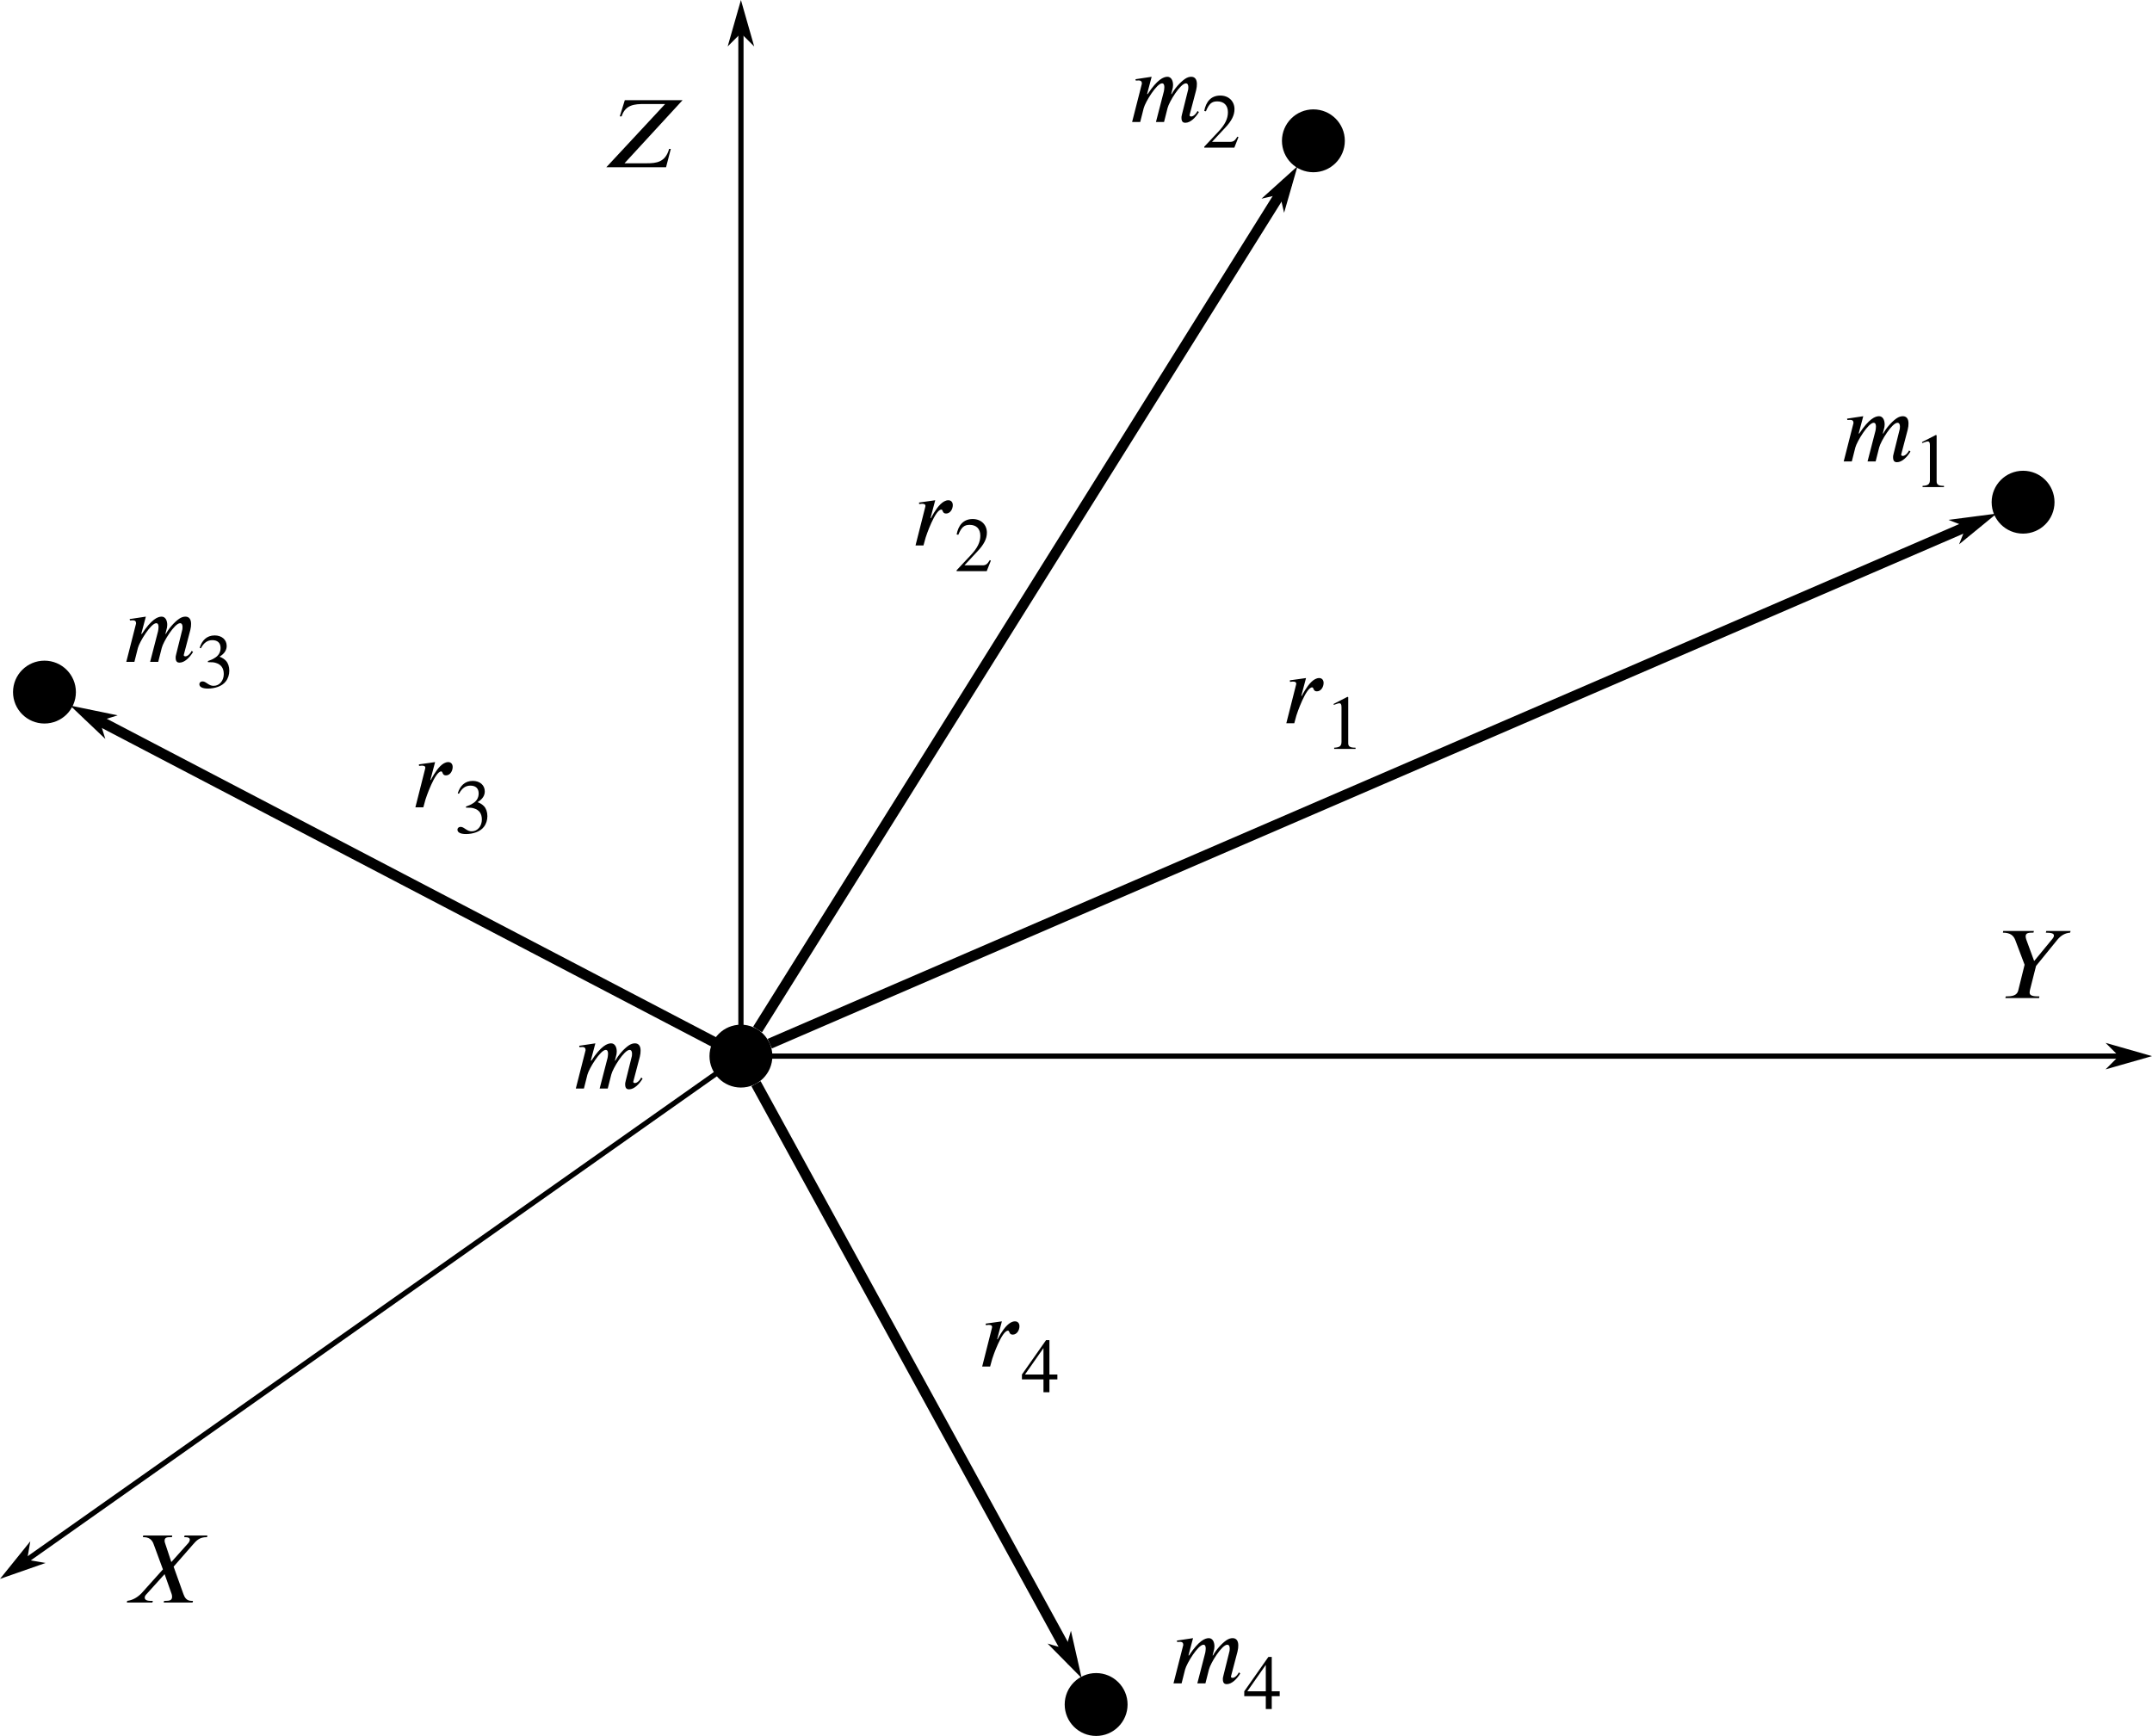
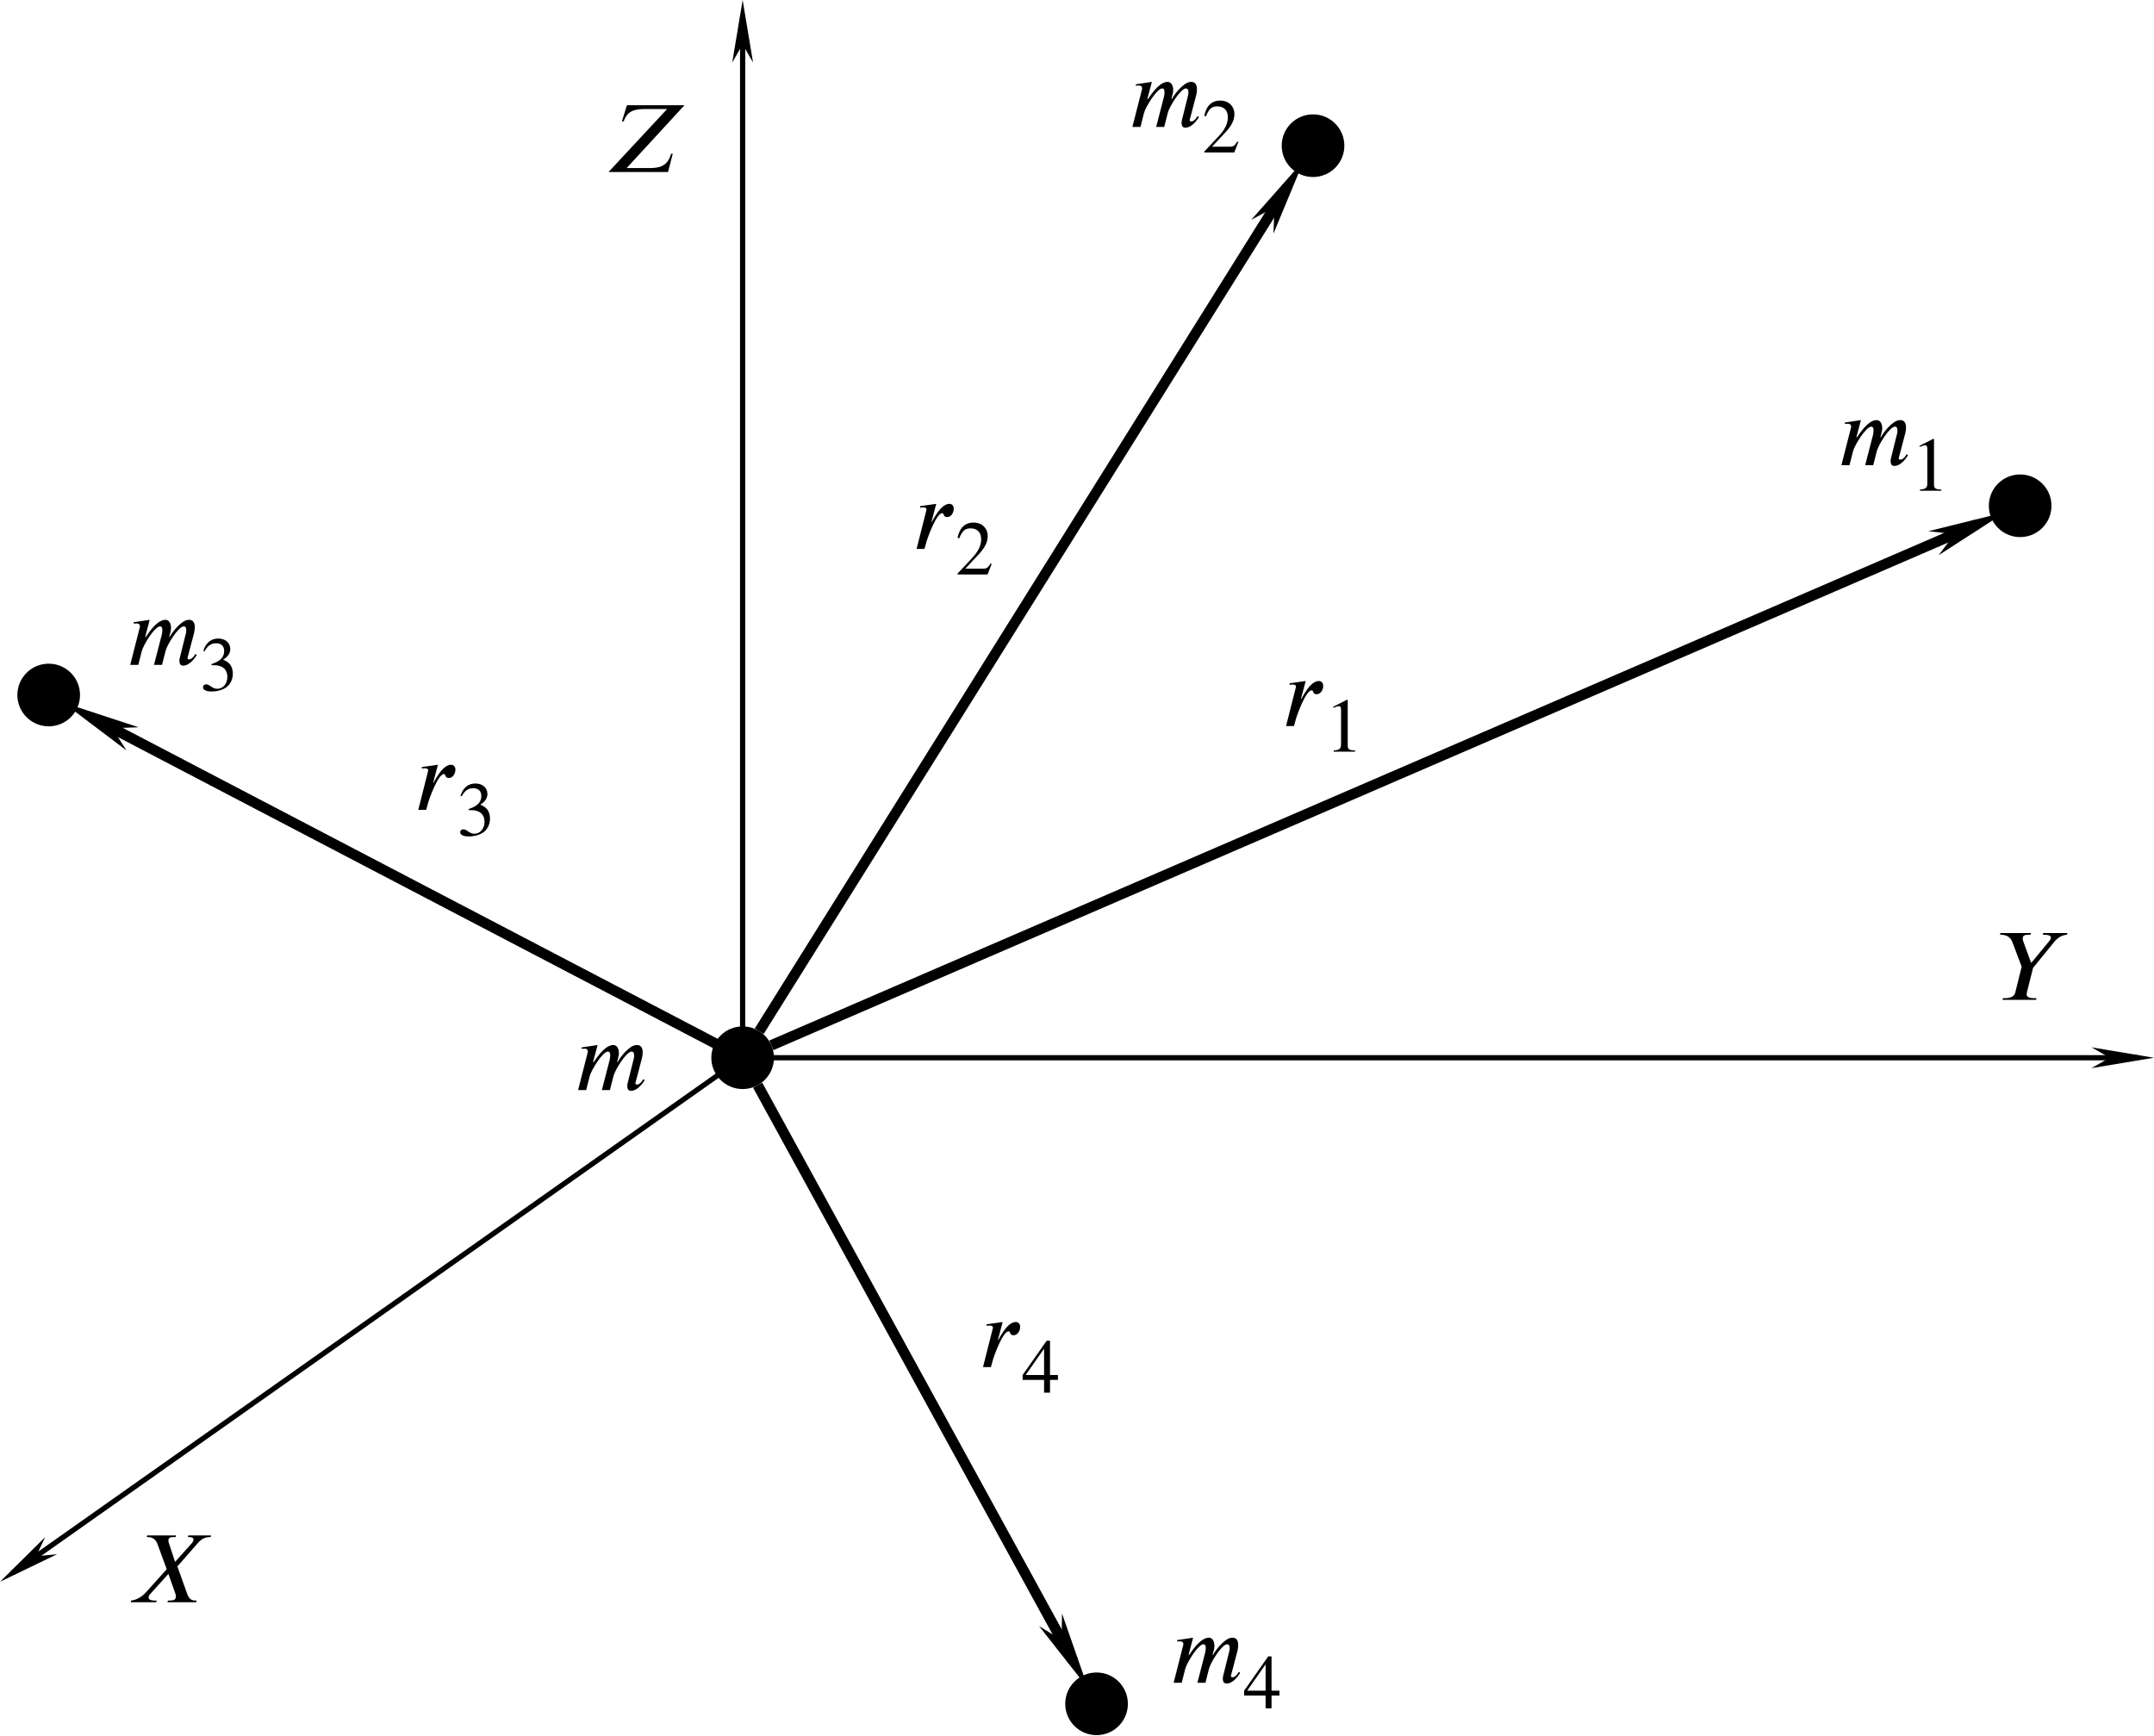
- <svg xmlns="http://www.w3.org/2000/svg" width="54.351mm" height="43.849mm" viewBox="0 0 54.351 43.849" version="1.1" id="svg3622">
+ <svg xmlns="http://www.w3.org/2000/svg" width="54.599mm" height="43.985mm" viewBox="0 0 54.599 43.985" version="1.1" id="svg3622">
  <defs id="defs3616">
    <marker style="overflow:visible" id="marker3196" refX="0" refY="0" orient="auto">
      <path transform="matrix(-0.2,0,0,-0.2,-1.2,0)" style="fill:#000000;fill-opacity:1;fill-rule:evenodd;stroke:#000000;stroke-width:1pt;stroke-opacity:1" d="M 0,0 5,-5 -12.5,0 5,5 Z" id="path3194" />
    </marker>
    <marker style="overflow:visible" id="marker3216" refX="0" refY="0" orient="auto">
      <path transform="matrix(-0.2,0,0,-0.2,-1.2,0)" style="fill:#000000;fill-opacity:1;fill-rule:evenodd;stroke:#000000;stroke-width:1pt;stroke-opacity:1" d="M 0,0 5,-5 -12.5,0 5,5 Z" id="path3214" />
    </marker>
    <marker style="overflow:visible" id="marker3206" refX="0" refY="0" orient="auto">
      <path transform="matrix(-0.2,0,0,-0.2,-1.2,0)" style="fill:#000000;fill-opacity:1;fill-rule:evenodd;stroke:#000000;stroke-width:1pt;stroke-opacity:1" d="M 0,0 5,-5 -12.5,0 5,5 Z" id="path3204" />
    </marker>
    <marker style="overflow:visible" id="marker3226" refX="0" refY="0" orient="auto">
      <path transform="matrix(-0.2,0,0,-0.2,-1.2,0)" style="fill:#000000;fill-opacity:1;fill-rule:evenodd;stroke:#000000;stroke-width:1pt;stroke-opacity:1" d="M 0,0 5,-5 -12.5,0 5,5 Z" id="path3224" />
    </marker>
    <marker style="overflow:visible" id="marker3022" refX="0" refY="0" orient="auto">
      <path transform="matrix(-0.4,0,0,-0.4,-4,0)" style="fill:#000000;fill-opacity:1;fill-rule:evenodd;stroke:#000000;stroke-width:1pt;stroke-opacity:1" d="M 0,0 5,-5 -12.5,0 5,5 Z" id="path3020" />
    </marker>
    <marker style="overflow:visible" id="marker3002" refX="0" refY="0" orient="auto">
      <path transform="matrix(-0.4,0,0,-0.4,-4,0)" style="fill:#000000;fill-opacity:1;fill-rule:evenodd;stroke:#000000;stroke-width:1pt;stroke-opacity:1" d="M 0,0 5,-5 -12.5,0 5,5 Z" id="path3000" />
    </marker>
    <marker style="overflow:visible" id="marker3012" refX="0" refY="0" orient="auto">
      <path transform="matrix(-0.4,0,0,-0.4,-4,0)" style="fill:#000000;fill-opacity:1;fill-rule:evenodd;stroke:#000000;stroke-width:1pt;stroke-opacity:1" d="M 0,0 5,-5 -12.5,0 5,5 Z" id="path3010" />
    </marker>
    <defs id="id-0c802e36-2336-4ea6-beb5-38cff4363749">
      <g id="id-f52c092f-8ae7-41db-b88c-10fc5c856023">
        <symbol overflow="visible" id="id-8c7954bd-d6b7-4cfd-8114-f8a8c20453c3">
          <path style="stroke:none;stroke-width:0" d="m 1.938,-0.703 h -1.25 v -5.781 h 1.25 z M 2.625,0 V -7.188 H 0 V 0 Z m 0,0" id="id-2922ed95-adab-4946-ad1f-7316dc7416f2" />
        </symbol>
        <symbol overflow="visible" id="id-95b5969a-ca68-4e4e-a955-41123469f497">
          <path style="stroke:none;stroke-width:0" d="M 8.5,-6.859 H 6.172 L 6.125,-6.688 h 0.094 c 0.344,0 0.469,0.078 0.484,0.25 0,0.109 -0.062,0.25 -0.156,0.359 L 4.812,-4.141 4.188,-6.031 C 4.141,-6.141 4.125,-6.234 4.125,-6.328 4.125,-6.641 4.359,-6.688 4.672,-6.688 H 4.875 L 4.906,-6.859 H 1.938 L 1.906,-6.688 H 2 c 0.766,0 0.953,0.547 1.062,0.875 L 3.953,-3.391 1.781,-0.969 C 1.391,-0.562 0.875,-0.234 0.297,-0.172 L 0.266,0 H 2.875 L 2.922,-0.172 H 2.688 c -0.406,0 -0.594,-0.125 -0.594,-0.328 0,-0.094 0.031,-0.188 0.125,-0.297 L 4.125,-2.906 4.844,-0.875 c 0.031,0.109 0.047,0.188 0.047,0.281 0,0.391 -0.297,0.422 -0.703,0.422 H 4.078 L 4.031,0 H 6.984 L 7.031,-0.172 H 6.875 c -0.516,0 -0.703,-0.359 -0.828,-0.703 l -1,-2.797 L 7,-5.906 C 7.391,-6.359 7.703,-6.688 8.422,-6.688 H 8.469 Z m 0,0" id="id-aca14dd8-1066-4ad2-bcb7-8604eb7a0fce" />
        </symbol>
        <symbol overflow="visible" id="id-be4411a9-09b1-49c4-9192-f0000744f175">
          <path style="stroke:none;stroke-width:0" d="M 7.297,-6.859 H 4.812 L 4.766,-6.688 c 0.609,0 0.828,0.094 0.828,0.297 0,0.109 -0.047,0.203 -0.172,0.359 L 3.594,-3.812 H 3.562 L 2.766,-5.984 C 2.75,-6.062 2.703,-6.172 2.703,-6.266 2.703,-6.531 2.781,-6.688 3.312,-6.688 H 3.5 L 3.547,-6.859 H 0.406 L 0.375,-6.688 c 0.797,0 1.109,0.328 1.281,0.797 L 2.594,-3.406 1.953,-0.812 C 1.875,-0.469 1.656,-0.172 0.844,-0.172 H 0.672 L 0.625,0 h 3.453 l 0.031,-0.172 H 3.906 c -0.609,0 -0.797,-0.156 -0.797,-0.375 0,-0.109 0.016,-0.172 0.031,-0.266 l 0.625,-2.469 2.188,-2.688 C 6.281,-6.359 6.672,-6.641 7.25,-6.688 Z m 0,0" id="id-c7b3eb05-3f64-4e8a-a63b-3b573f649bee" />
        </symbol>
        <symbol overflow="visible" id="id-5acb4a0c-05dc-479d-bcbc-a447fb151d62">
          <path style="stroke:none;stroke-width:0" d="M 8.422,-6.859 H 2.516 L 2,-5.203 H 2.188 C 2.578,-6.406 3.516,-6.469 4.531,-6.469 H 6.641 L 0.625,0 H 6.734 L 7.219,-1.875 H 7.047 c -0.375,1.359 -1.297,1.469 -2.281,1.469 h -2.281 z m 0,0" id="id-43f430bf-eb21-4dee-916b-1edd055548da" />
        </symbol>
        <symbol overflow="visible" id="id-52fcc020-d6f4-430f-bc66-36f30c8c2e94">
          <path style="stroke:none;stroke-width:0" d="m 7,-1.125 c -0.203,0.391 -0.469,0.562 -0.641,0.562 -0.094,0 -0.172,-0.047 -0.172,-0.125 0,-0.031 0.016,-0.094 0.031,-0.125 L 6.859,-3.25 C 6.922,-3.5 6.938,-3.703 6.938,-3.891 6.938,-4.359 6.734,-4.625 6.359,-4.625 c -0.203,0 -0.406,0.062 -0.641,0.219 -0.516,0.359 -1.062,1 -1.359,1.547 H 4.312 l 0.094,-0.375 C 4.469,-3.438 4.5,-3.594 4.5,-3.781 4.5,-4.234 4.312,-4.625 3.922,-4.625 c -0.391,0 -1.031,0.266 -2.016,1.766 H 1.844 L 2.312,-4.625 0.656,-4.375 0.688,-4.234 C 0.766,-4.234 0.875,-4.25 0.969,-4.25 1.25,-4.25 1.312,-4.109 1.312,-3.922 L 0.312,0 H 1.141 L 1.5,-1.422 c 0.172,-0.641 1.328,-2.531 1.875,-2.531 0.188,0 0.234,0.188 0.234,0.391 0,0.156 -0.031,0.328 -0.047,0.422 L 2.75,0 H 3.578 L 3.938,-1.422 c 0.156,-0.641 1.312,-2.531 1.875,-2.531 0.188,0 0.25,0.188 0.25,0.391 0,0.188 -0.016,0.281 -0.062,0.422 L 5.422,-0.812 c -0.062,0.203 -0.062,0.312 -0.062,0.375 0,0.422 0.172,0.516 0.406,0.516 0.5,0 1.031,-0.516 1.375,-1.094 z m 0,0" id="id-c49dce72-b91e-454b-b2dc-b19570edeef9" />
        </symbol>
        <symbol overflow="visible" id="id-4f0a2b4f-b1d3-4cf2-8e05-3b9e6415f2fb">
          <path style="stroke:none;stroke-width:0" d="M 1.844,-2.797 2.328,-4.625 0.672,-4.391 0.688,-4.234 c 0.062,0 0.219,-0.031 0.281,-0.031 0.234,0 0.359,0.062 0.359,0.203 0,0.047 -0.016,0.125 -0.047,0.234 L 0.312,0 H 1.125 l 0.219,-0.797 c 0.047,-0.172 0.969,-2.875 1.609,-2.875 0.188,0 0.078,0.406 0.484,0.406 0.438,0 0.688,-0.469 0.688,-0.859 0,-0.281 -0.156,-0.5 -0.453,-0.5 -0.578,0 -1.094,0.672 -1.453,1.25 -0.109,0.188 -0.234,0.391 -0.328,0.578 z m 0,0" id="id-f8fcf00a-712a-45b1-9b16-caaebd72714d" />
        </symbol>
        <symbol overflow="visible" id="id-6535c117-e3e0-4478-8148-383fcc90db12">
          <path style="stroke:none;stroke-width:0" d="m 1.453,-0.531 h -0.938 v -4.328 h 0.938 z M 1.969,0 V -5.391 H 0 V 0 Z m 0,0" id="id-f3947a4c-1c6e-47b8-905e-d50c433979ea" />
        </symbol>
        <symbol overflow="visible" id="id-c0a7d8d5-b892-4c55-be56-bd491f7f6179">
          <path style="stroke:none;stroke-width:0" d="m 3.109,0 v -0.125 c -0.594,0 -0.75,-0.141 -0.75,-0.469 V -5.297 L 2.281,-5.328 0.875,-4.609 V -4.5 l 0.219,-0.078 c 0.141,-0.047 0.266,-0.094 0.344,-0.094 0.172,0 0.234,0.125 0.234,0.391 V -0.75 c 0,0.438 -0.156,0.594 -0.75,0.625 V 0 Z m 0,0" id="id-605594ad-3fe9-4e97-91c8-f46806da654d" />
        </symbol>
        <symbol overflow="visible" id="id-635e02bf-449f-4ba4-a11c-f9c6c935f980">
          <path style="stroke:none;stroke-width:0" d="M 3.734,-1.078 3.625,-1.125 C 3.359,-0.688 3.203,-0.594 2.859,-0.594 H 1.031 l 1.297,-1.391 c 0.703,-0.734 1,-1.328 1,-1.953 0,-0.781 -0.562,-1.391 -1.453,-1.391 -0.969,0 -1.469,0.656 -1.641,1.578 L 0.406,-3.719 C 0.719,-4.484 1,-4.734 1.562,-4.734 c 0.672,0 1.094,0.391 1.094,1.109 0,0.656 -0.281,1.266 -1.031,2.047 L 0.234,-0.094 V 0 H 3.312 Z m 0,0" id="id-11406a3c-4339-4277-8d8e-61dcc6c9db60" />
        </symbol>
        <symbol overflow="visible" id="id-419aceac-fa1c-42e5-9fd9-dbf5d1e5a4e8">
          <path style="stroke:none;stroke-width:0" d="M 0.484,-4.016 C 0.797,-4.594 1.172,-4.844 1.656,-4.844 2.172,-4.844 2.5,-4.578 2.5,-4.047 2.5,-3.562 2.25,-3.219 1.859,-3 1.703,-2.891 1.5,-2.812 1.203,-2.703 v 0.109 c 0.453,0 0.625,0.016 0.812,0.078 0.531,0.156 0.812,0.531 0.812,1.141 0,0.672 -0.438,1.203 -1.031,1.203 -0.219,0 -0.375,-0.047 -0.672,-0.25 C 0.906,-0.578 0.781,-0.625 0.641,-0.625 c -0.172,0 -0.312,0.125 -0.312,0.281 0,0.281 0.297,0.453 0.875,0.453 0.703,0 1.453,-0.234 1.828,-0.734 0.234,-0.297 0.359,-0.688 0.359,-1.094 0,-0.422 -0.125,-0.781 -0.344,-1.016 C 2.875,-2.906 2.734,-3.016 2.391,-3.156 2.922,-3.469 3.125,-3.859 3.125,-4.25 c 0,-0.641 -0.5,-1.078 -1.234,-1.078 -0.812,0 -1.312,0.531 -1.531,1.281 z m 0,0" id="id-0903ad40-2bc3-488f-bbba-86c96490170d" />
        </symbol>
        <symbol overflow="visible" id="id-fd7bb2c4-ef51-4347-949f-9776a1eb9670">
          <path style="stroke:none;stroke-width:0" d="M 2.297,-1.812 H 0.406 l 1.891,-2.703 z m 1.422,0.5 v -0.5 H 2.906 V -5.328 H 2.562 L 0.094,-1.812 v 0.5 H 2.297 V 0 H 2.906 v -1.312 z m 0,0" id="id-56af6b0f-2060-4778-93ef-4a0b432eacab" />
        </symbol>
      </g>
    </defs>
+     <marker markerWidth="12" markerHeight="4" refX="3" refY="2" orient="auto" id="marker2640">
+       <path style="fill:#000000;stroke-width:0px" d="M 12,0 0,2 12,4 8.5,2 12,0" id="path2439" />
+     </marker>
+     <marker markerWidth="12" markerHeight="4" refX="9" refY="2" orient="auto" id="marker2649">
+       <path style="fill:#000000;stroke-width:0px" d="M 0,0 12,2 0,4 3.5,2 0,0" id="path2434" />
+     </marker>
+     <marker markerWidth="7.5" markerHeight="2.5" refX="3" refY="1.25" orient="auto" id="marker2622">
+       <path style="fill:#000000;stroke-width:0px" d="M 7.5,0 0,1.25 7.5,2.5 5.312,1.25 7.5,0" id="path2424" />
+     </marker>
+     <marker markerWidth="7.5" markerHeight="2.5" refX="4.5" refY="1.25" orient="auto" id="marker2631">
+       <path style="fill:#000000;stroke-width:0px" d="M 0,0 7.5,1.25 0,2.5 2.188,1.25 0,0" id="path2429" />
+     </marker>
  </defs>
-   <g id="layer1" transform="translate(-90.753, -98.2721)">
-     <path style="fill:none;stroke:#000000;stroke-width:0.132;stroke-linecap:butt;stroke-linejoin:miter;stroke-miterlimit:4;stroke-dasharray:none;stroke-opacity:1;marker-end:url(#marker3012)" d="m 109.466,124.949 h 35.378" id="path2316" />
-     <path style="fill:none;stroke:#000000;stroke-width:0.132;stroke-linecap:butt;stroke-linejoin:miter;stroke-miterlimit:4;stroke-dasharray:none;stroke-opacity:1;marker-end:url(#marker3002)" d="M 109.466,124.949 V 98.533" id="path2318" />
-     <path style="fill:none;stroke:#000000;stroke-width:0.132;stroke-linecap:butt;stroke-linejoin:miter;stroke-miterlimit:4;stroke-dasharray:none;stroke-opacity:1;marker-end:url(#marker3022)" d="M 109.466,124.949 90.966,138.004" id="path2320" />
+   <g id="layer1" transform="translate(-90.64172,-98.13589)">
+     <path style="fill:none;stroke:#000000;stroke-width:0.132;stroke-linecap:butt;stroke-linejoin:miter;stroke-miterlimit:4;stroke-dasharray:none;stroke-opacity:1;marker-end:url(#marker2649)" d="m 109.466,124.949 h 35.378" id="path2316" />
+     <path style="fill:none;stroke:#000000;stroke-width:0.132;stroke-linecap:butt;stroke-linejoin:miter;stroke-miterlimit:4;stroke-dasharray:none;stroke-opacity:1;marker-end:url(#marker2649)" d="M 109.466,124.949 V 98.533" id="path2318" />
+     <path style="fill:none;stroke:#000000;stroke-width:0.132;stroke-linecap:butt;stroke-linejoin:miter;stroke-miterlimit:4;stroke-dasharray:none;stroke-opacity:1;marker-end:url(#marker2649)" d="M 109.466,124.949 90.966,138.004" id="path2320" />
    <circle style="fill:#000000;fill-opacity:1;stroke:none;stroke-width:0.132;stroke-linecap:round;stroke-linejoin:round" id="path2322" cx="123.924" cy="101.829" r="0.794" />
    <circle style="fill:#000000;fill-opacity:1;stroke:none;stroke-width:0.132;stroke-linecap:round;stroke-linejoin:round" id="path2322-9" cx="141.848" cy="110.957" r="0.794" />
    <circle style="fill:#000000;fill-opacity:1;stroke:none;stroke-width:0.132;stroke-linecap:round;stroke-linejoin:round" id="path2322-5" cx="109.466" cy="124.949" r="0.794" />
    <circle style="fill:#000000;fill-opacity:1;stroke:none;stroke-width:0.132;stroke-linecap:round;stroke-linejoin:round" id="path2322-8" cx="118.437" cy="141.327" r="0.794" />
    <circle style="fill:#000000;fill-opacity:1;stroke:none;stroke-width:0.132;stroke-linecap:round;stroke-linejoin:round" id="path2322-2" cx="91.876" cy="115.754" r="0.794" />
-     <path style="fill:none;stroke:#000000;stroke-width:0.265px;stroke-linecap:butt;stroke-linejoin:miter;stroke-opacity:1;marker-end:url(#marker3226)" d="m 110.194,124.634 30.551,-13.201" id="path3140" />
-     <path style="fill:none;stroke:#000000;stroke-width:0.265px;stroke-linecap:butt;stroke-linejoin:miter;stroke-opacity:1;marker-end:url(#marker3206)" d="M 109.129,124.773 92.945,116.313" id="path3144" />
-     <path style="fill:none;stroke:#000000;stroke-width:0.265px;stroke-linecap:butt;stroke-linejoin:miter;stroke-opacity:1;marker-end:url(#marker3216)" d="m 109.887,124.276 13.385,-21.404" id="path3146" />
-     <path style="fill:none;stroke:#000000;stroke-width:0.265px;stroke-linecap:butt;stroke-linejoin:miter;stroke-opacity:1;marker-end:url(#marker3196)" d="m 109.847,125.645 7.997,14.599" id="path3148" />
+     <path style="fill:none;stroke:#000000;stroke-width:0.265px;stroke-linecap:butt;stroke-linejoin:miter;stroke-opacity:1;marker-end:url(#marker2631)" d="m 110.194,124.634 30.551,-13.201" id="path3140" />
+     <path style="fill:none;stroke:#000000;stroke-width:0.265px;stroke-linecap:butt;stroke-linejoin:miter;stroke-opacity:1;marker-end:url(#marker2631)" d="M 109.129,124.773 92.945,116.313" id="path3144" />
+     <path style="fill:none;stroke:#000000;stroke-width:0.265px;stroke-linecap:butt;stroke-linejoin:miter;stroke-opacity:1;marker-end:url(#marker2631)" d="m 109.887,124.276 13.385,-21.404" id="path3146" />
+     <path style="fill:none;stroke:#000000;stroke-width:0.265px;stroke-linecap:butt;stroke-linejoin:miter;stroke-opacity:1;marker-end:url(#marker2631)" d="m 109.847,125.645 7.997,14.599" id="path3148" />
    <g style="fill:#000000;fill-opacity:1" id="id-692e6ecd-f021-4730-8e65-28056fa1c53d" transform="matrix(0.246945,0,0,0.246945,55.67235,105.472)">
      <g transform="translate(154.768,134.765)" id="g6077">
        <path style="stroke:none;stroke-width:0" d="M 8.5,-6.859 H 6.172 L 6.125,-6.688 h 0.094 c 0.344,0 0.469,0.078 0.484,0.25 0,0.109 -0.062,0.25 -0.156,0.359 L 4.812,-4.141 4.188,-6.031 C 4.141,-6.141 4.125,-6.234 4.125,-6.328 4.125,-6.641 4.359,-6.688 4.672,-6.688 H 4.875 L 4.906,-6.859 H 1.938 L 1.906,-6.688 H 2 c 0.766,0 0.953,0.547 1.062,0.875 L 3.953,-3.391 1.781,-0.969 C 1.391,-0.562 0.875,-0.234 0.297,-0.172 L 0.266,0 H 2.875 L 2.922,-0.172 H 2.688 c -0.406,0 -0.594,-0.125 -0.594,-0.328 0,-0.094 0.031,-0.188 0.125,-0.297 L 4.125,-2.906 4.844,-0.875 c 0.031,0.109 0.047,0.188 0.047,0.281 0,0.391 -0.297,0.422 -0.703,0.422 H 4.078 L 4.031,0 H 6.984 L 7.031,-0.172 H 6.875 c -0.516,0 -0.703,-0.359 -0.828,-0.703 l -1,-2.797 L 7,-5.906 C 7.391,-6.359 7.703,-6.688 8.422,-6.688 H 8.469 Z m 0,0" id="id-ae50f23c-d1f7-4bbf-9154-3fac13756942" />
      </g>
    </g>
    <g style="fill:#000000;fill-opacity:1" id="id-4b1c1306-b60f-41ca-87cf-552992c03075" transform="matrix(0.246945,0,0,0.246945,100.1743,90.20252)">
      <g transform="translate(166.318,134.765)" id="g6081">
        <path style="stroke:none;stroke-width:0" d="M 7.297,-6.859 H 4.812 L 4.766,-6.688 c 0.609,0 0.828,0.094 0.828,0.297 0,0.109 -0.047,0.203 -0.172,0.359 L 3.594,-3.812 H 3.562 L 2.766,-5.984 C 2.75,-6.062 2.703,-6.172 2.703,-6.266 2.703,-6.531 2.781,-6.688 3.312,-6.688 H 3.5 L 3.547,-6.859 H 0.406 L 0.375,-6.688 c 0.797,0 1.109,0.328 1.281,0.797 L 2.594,-3.406 1.953,-0.812 C 1.875,-0.469 1.656,-0.172 0.844,-0.172 H 0.672 L 0.625,0 h 3.453 l 0.031,-0.172 H 3.906 c -0.609,0 -0.797,-0.156 -0.797,-0.375 0,-0.109 0.016,-0.172 0.031,-0.266 l 0.625,-2.469 2.188,-2.688 C 6.281,-6.359 6.672,-6.641 7.25,-6.688 Z m 0,0" id="id-545a7fb2-e17e-4527-aa5c-19ab1e3c32f1" />
      </g>
    </g>
    <g style="fill:#000000;fill-opacity:1" id="id-2b409fce-ae35-4f91-9605-27eb45d1a95b" transform="matrix(0.246945,0,0,0.246945,62.28641,69.21719)">
      <g transform="translate(176.661,134.765)" id="g6085">
        <path style="stroke:none;stroke-width:0" d="M 8.422,-6.859 H 2.516 L 2,-5.203 H 2.188 C 2.578,-6.406 3.516,-6.469 4.531,-6.469 H 6.641 L 0.625,0 H 6.734 L 7.219,-1.875 H 7.047 c -0.375,1.359 -1.297,1.469 -2.281,1.469 h -2.281 z m 0,0" id="id-055e17f4-1835-44cf-8d7d-b2f04fdfbc0f" />
      </g>
    </g>
    <g id="g6701" transform="translate(14.04466,16.49431)">
      <g style="fill:#000000;fill-opacity:1" id="id-7bcda6da-2961-407e-9ea8-9497919dfc35" transform="matrix(0.246945,0,0,0.246945,76.73934,60.15349)">
        <g transform="translate(188.126,134.765)" id="g6089">
          <path style="stroke:none;stroke-width:0" d="m 7,-1.125 c -0.203,0.391 -0.469,0.562 -0.641,0.562 -0.094,0 -0.172,-0.047 -0.172,-0.125 0,-0.031 0.016,-0.094 0.031,-0.125 L 6.859,-3.25 C 6.922,-3.5 6.938,-3.703 6.938,-3.891 6.938,-4.359 6.734,-4.625 6.359,-4.625 c -0.203,0 -0.406,0.062 -0.641,0.219 -0.516,0.359 -1.062,1 -1.359,1.547 H 4.312 l 0.094,-0.375 C 4.469,-3.438 4.5,-3.594 4.5,-3.781 4.5,-4.234 4.312,-4.625 3.922,-4.625 c -0.391,0 -1.031,0.266 -2.016,1.766 H 1.844 L 2.312,-4.625 0.656,-4.375 0.688,-4.234 C 0.766,-4.234 0.875,-4.25 0.969,-4.25 1.25,-4.25 1.312,-4.109 1.312,-3.922 L 0.312,0 H 1.141 L 1.5,-1.422 c 0.172,-0.641 1.328,-2.531 1.875,-2.531 0.188,0 0.234,0.188 0.234,0.391 0,0.156 -0.031,0.328 -0.047,0.422 L 2.75,0 H 3.578 L 3.938,-1.422 c 0.156,-0.641 1.312,-2.531 1.875,-2.531 0.188,0 0.25,0.188 0.25,0.391 0,0.188 -0.016,0.281 -0.062,0.422 L 5.422,-0.812 c -0.062,0.203 -0.062,0.312 -0.062,0.375 0,0.422 0.172,0.516 0.406,0.516 0.5,0 1.031,-0.516 1.375,-1.094 z m 0,0" id="id-c7411689-c2b9-4ee3-b302-75c63976964b" />
        </g>
      </g>
      <g style="fill:#000000;fill-opacity:1" id="id-4d012834-a901-4fec-8b41-2ae956b51d65" transform="matrix(0.246945,0,0,0.246945,76.73934,60.15349)">
        <g transform="translate(195.582,137.39)" id="g6093">
          <path style="stroke:none;stroke-width:0" d="m 3.109,0 v -0.125 c -0.594,0 -0.75,-0.141 -0.75,-0.469 V -5.297 L 2.281,-5.328 0.875,-4.609 V -4.5 l 0.219,-0.078 c 0.141,-0.047 0.266,-0.094 0.344,-0.094 0.172,0 0.234,0.125 0.234,0.391 V -0.75 c 0,0.438 -0.156,0.594 -0.75,0.625 V 0 Z m 0,0" id="id-98b1a764-b6d0-48c5-ae4e-86fb6a3fb8b3" />
        </g>
      </g>
    </g>
    <g id="g6709" transform="translate(-7.512259,7.920534)">
      <g style="fill:#000000;fill-opacity:1" id="id-0d7cea09-3e19-4ac6-b945-d5a563e0a86a" transform="matrix(0.246945,0,0,0.246945,76.73934,60.15349)">
        <g transform="translate(202.642,134.765)" id="g6097">
          <path style="stroke:none;stroke-width:0" d="m 7,-1.125 c -0.203,0.391 -0.469,0.562 -0.641,0.562 -0.094,0 -0.172,-0.047 -0.172,-0.125 0,-0.031 0.016,-0.094 0.031,-0.125 L 6.859,-3.25 C 6.922,-3.5 6.938,-3.703 6.938,-3.891 6.938,-4.359 6.734,-4.625 6.359,-4.625 c -0.203,0 -0.406,0.062 -0.641,0.219 -0.516,0.359 -1.062,1 -1.359,1.547 H 4.312 l 0.094,-0.375 C 4.469,-3.438 4.5,-3.594 4.5,-3.781 4.5,-4.234 4.312,-4.625 3.922,-4.625 c -0.391,0 -1.031,0.266 -2.016,1.766 H 1.844 L 2.312,-4.625 0.656,-4.375 0.688,-4.234 C 0.766,-4.234 0.875,-4.25 0.969,-4.25 1.25,-4.25 1.312,-4.109 1.312,-3.922 L 0.312,0 H 1.141 L 1.5,-1.422 c 0.172,-0.641 1.328,-2.531 1.875,-2.531 0.188,0 0.234,0.188 0.234,0.391 0,0.156 -0.031,0.328 -0.047,0.422 L 2.75,0 H 3.578 L 3.938,-1.422 c 0.156,-0.641 1.312,-2.531 1.875,-2.531 0.188,0 0.25,0.188 0.25,0.391 0,0.188 -0.016,0.281 -0.062,0.422 L 5.422,-0.812 c -0.062,0.203 -0.062,0.312 -0.062,0.375 0,0.422 0.172,0.516 0.406,0.516 0.5,0 1.031,-0.516 1.375,-1.094 z m 0,0" id="id-aa1aa75f-1b5b-474e-ad32-2bd0b4355f49" />
        </g>
      </g>
      <g style="fill:#000000;fill-opacity:1" id="id-3681b4f2-6b67-4255-91fe-6c1fb0a3b6c1" transform="matrix(0.246945,0,0,0.246945,76.73934,60.15349)">
        <g transform="translate(210.097,137.39)" id="g6101">
          <path style="stroke:none;stroke-width:0" d="M 3.734,-1.078 3.625,-1.125 C 3.359,-0.688 3.203,-0.594 2.859,-0.594 H 1.031 l 1.297,-1.391 c 0.703,-0.734 1,-1.328 1,-1.953 0,-0.781 -0.562,-1.391 -1.453,-1.391 -0.969,0 -1.469,0.656 -1.641,1.578 L 0.406,-3.719 C 0.719,-4.484 1,-4.734 1.562,-4.734 c 0.672,0 1.094,0.391 1.094,1.109 0,0.656 -0.281,1.266 -1.031,2.047 L 0.234,-0.094 V 0 H 3.312 Z m 0,0" id="id-d0d5a252-3dbd-4647-b6b2-9af0ba396e7d" />
        </g>
      </g>
    </g>
    <g id="g6717" transform="translate(-36.49978,21.55692)">
      <g style="fill:#000000;fill-opacity:1" id="id-d2fa8adf-dcbe-46a8-875b-488c38d5f5c4" transform="matrix(0.246945,0,0,0.246945,76.73934,60.15349)">
        <g transform="translate(217.158,134.765)" id="g6105">
          <path style="stroke:none;stroke-width:0" d="m 7,-1.125 c -0.203,0.391 -0.469,0.562 -0.641,0.562 -0.094,0 -0.172,-0.047 -0.172,-0.125 0,-0.031 0.016,-0.094 0.031,-0.125 L 6.859,-3.25 C 6.922,-3.5 6.938,-3.703 6.938,-3.891 6.938,-4.359 6.734,-4.625 6.359,-4.625 c -0.203,0 -0.406,0.062 -0.641,0.219 -0.516,0.359 -1.062,1 -1.359,1.547 H 4.312 l 0.094,-0.375 C 4.469,-3.438 4.5,-3.594 4.5,-3.781 4.5,-4.234 4.312,-4.625 3.922,-4.625 c -0.391,0 -1.031,0.266 -2.016,1.766 H 1.844 L 2.312,-4.625 0.656,-4.375 0.688,-4.234 C 0.766,-4.234 0.875,-4.25 0.969,-4.25 1.25,-4.25 1.312,-4.109 1.312,-3.922 L 0.312,0 H 1.141 L 1.5,-1.422 c 0.172,-0.641 1.328,-2.531 1.875,-2.531 0.188,0 0.234,0.188 0.234,0.391 0,0.156 -0.031,0.328 -0.047,0.422 L 2.75,0 H 3.578 L 3.938,-1.422 c 0.156,-0.641 1.312,-2.531 1.875,-2.531 0.188,0 0.25,0.188 0.25,0.391 0,0.188 -0.016,0.281 -0.062,0.422 L 5.422,-0.812 c -0.062,0.203 -0.062,0.312 -0.062,0.375 0,0.422 0.172,0.516 0.406,0.516 0.5,0 1.031,-0.516 1.375,-1.094 z m 0,0" id="id-02b1b3d1-b2ce-4725-bd63-c88476bd30bd" />
        </g>
      </g>
      <g style="fill:#000000;fill-opacity:1" id="id-eae504e8-5d47-4f85-bc26-27135480e235" transform="matrix(0.246945,0,0,0.246945,76.73934,60.15349)">
        <g transform="translate(224.613,137.39)" id="g6109">
          <path style="stroke:none;stroke-width:0" d="M 0.484,-4.016 C 0.797,-4.594 1.172,-4.844 1.656,-4.844 2.172,-4.844 2.5,-4.578 2.5,-4.047 2.5,-3.562 2.25,-3.219 1.859,-3 1.703,-2.891 1.5,-2.812 1.203,-2.703 v 0.109 c 0.453,0 0.625,0.016 0.812,0.078 0.531,0.156 0.812,0.531 0.812,1.141 0,0.672 -0.438,1.203 -1.031,1.203 -0.219,0 -0.375,-0.047 -0.672,-0.25 C 0.906,-0.578 0.781,-0.625 0.641,-0.625 c -0.172,0 -0.312,0.125 -0.312,0.281 0,0.281 0.297,0.453 0.875,0.453 0.703,0 1.453,-0.234 1.828,-0.734 0.234,-0.297 0.359,-0.688 0.359,-1.094 0,-0.422 -0.125,-0.781 -0.344,-1.016 C 2.875,-2.906 2.734,-3.016 2.391,-3.156 2.922,-3.469 3.125,-3.859 3.125,-4.25 c 0,-0.641 -0.5,-1.078 -1.234,-1.078 -0.812,0 -1.312,0.531 -1.531,1.281 z m 0,0" id="id-77a54218-d421-4e02-ba25-0517021ff292" />
        </g>
      </g>
    </g>
    <g id="g6725" transform="translate(-13.63638,47.3599)">
      <g style="fill:#000000;fill-opacity:1" id="id-9a480c62-6eac-44ba-b2f6-df99b0feebe9" transform="matrix(0.246945,0,0,0.246945,76.73934,60.15349)">
        <g transform="translate(231.674,134.765)" id="g6113">
          <path style="stroke:none;stroke-width:0" d="m 7,-1.125 c -0.203,0.391 -0.469,0.562 -0.641,0.562 -0.094,0 -0.172,-0.047 -0.172,-0.125 0,-0.031 0.016,-0.094 0.031,-0.125 L 6.859,-3.25 C 6.922,-3.5 6.938,-3.703 6.938,-3.891 6.938,-4.359 6.734,-4.625 6.359,-4.625 c -0.203,0 -0.406,0.062 -0.641,0.219 -0.516,0.359 -1.062,1 -1.359,1.547 H 4.312 l 0.094,-0.375 C 4.469,-3.438 4.5,-3.594 4.5,-3.781 4.5,-4.234 4.312,-4.625 3.922,-4.625 c -0.391,0 -1.031,0.266 -2.016,1.766 H 1.844 L 2.312,-4.625 0.656,-4.375 0.688,-4.234 C 0.766,-4.234 0.875,-4.25 0.969,-4.25 1.25,-4.25 1.312,-4.109 1.312,-3.922 L 0.312,0 H 1.141 L 1.5,-1.422 c 0.172,-0.641 1.328,-2.531 1.875,-2.531 0.188,0 0.234,0.188 0.234,0.391 0,0.156 -0.031,0.328 -0.047,0.422 L 2.75,0 H 3.578 L 3.938,-1.422 c 0.156,-0.641 1.312,-2.531 1.875,-2.531 0.188,0 0.25,0.188 0.25,0.391 0,0.188 -0.016,0.281 -0.062,0.422 L 5.422,-0.812 c -0.062,0.203 -0.062,0.312 -0.062,0.375 0,0.422 0.172,0.516 0.406,0.516 0.5,0 1.031,-0.516 1.375,-1.094 z m 0,0" id="id-c28a14a4-7d13-4fe5-87d8-a7af9e52fd10" />
        </g>
      </g>
      <g style="fill:#000000;fill-opacity:1" id="id-3166d065-a5a2-4159-bb32-1f2e48860772" transform="matrix(0.246945,0,0,0.246945,76.73934,60.15349)">
        <g transform="translate(239.129,137.39)" id="g6117">
          <path style="stroke:none;stroke-width:0" d="M 2.297,-1.812 H 0.406 l 1.891,-2.703 z m 1.422,0.5 v -0.5 H 2.906 V -5.328 H 2.562 L 0.094,-1.812 v 0.5 H 2.297 V 0 H 2.906 v -1.312 z m 0,0" id="id-76881ab0-4ce0-4242-a27b-99d5c3c5ed12" />
        </g>
      </g>
    </g>
    <g id="g6733" transform="translate(-14.37128,23.10836)">
      <g style="fill:#000000;fill-opacity:1" id="id-5b8a0359-39e2-408e-a0f1-facac9097338" transform="matrix(0.246945,0,0,0.246945,76.73934,60.15349)">
        <g transform="translate(246.189,134.765)" id="g6121">
          <path style="stroke:none;stroke-width:0" d="M 1.844,-2.797 2.328,-4.625 0.672,-4.391 0.688,-4.234 c 0.062,0 0.219,-0.031 0.281,-0.031 0.234,0 0.359,0.062 0.359,0.203 0,0.047 -0.016,0.125 -0.047,0.234 L 0.312,0 H 1.125 l 0.219,-0.797 c 0.047,-0.172 0.969,-2.875 1.609,-2.875 0.188,0 0.078,0.406 0.484,0.406 0.438,0 0.688,-0.469 0.688,-0.859 0,-0.281 -0.156,-0.5 -0.453,-0.5 -0.578,0 -1.094,0.672 -1.453,1.25 -0.109,0.188 -0.234,0.391 -0.328,0.578 z m 0,0" id="id-b7638573-864d-4999-962f-f9d0c29ecbc6" />
        </g>
      </g>
      <g style="fill:#000000;fill-opacity:1" id="id-60d7b0e4-3994-47be-9278-ac600c2d3c82" transform="matrix(0.246945,0,0,0.246945,76.73934,60.15349)">
        <g transform="translate(250.473,137.39)" id="g6125">
          <path style="stroke:none;stroke-width:0" d="m 3.109,0 v -0.125 c -0.594,0 -0.75,-0.141 -0.75,-0.469 V -5.297 L 2.281,-5.328 0.875,-4.609 V -4.5 l 0.219,-0.078 c 0.141,-0.047 0.266,-0.094 0.344,-0.094 0.172,0 0.234,0.125 0.234,0.391 V -0.75 c 0,0.438 -0.156,0.594 -0.75,0.625 V 0 Z m 0,0" id="id-09bd1a52-a745-40e3-a373-498e9eeed588" />
        </g>
      </g>
    </g>
    <g id="g6741" transform="translate(-26.53787,18.61734)">
      <g style="fill:#000000;fill-opacity:1" id="id-8f111ace-9a8a-4ff4-add0-549aaa7ed784" transform="matrix(0.246945,0,0,0.246945,76.73934,60.15349)">
        <g transform="translate(257.534,134.765)" id="g6129">
          <path style="stroke:none;stroke-width:0" d="M 1.844,-2.797 2.328,-4.625 0.672,-4.391 0.688,-4.234 c 0.062,0 0.219,-0.031 0.281,-0.031 0.234,0 0.359,0.062 0.359,0.203 0,0.047 -0.016,0.125 -0.047,0.234 L 0.312,0 H 1.125 l 0.219,-0.797 c 0.047,-0.172 0.969,-2.875 1.609,-2.875 0.188,0 0.078,0.406 0.484,0.406 0.438,0 0.688,-0.469 0.688,-0.859 0,-0.281 -0.156,-0.5 -0.453,-0.5 -0.578,0 -1.094,0.672 -1.453,1.25 -0.109,0.188 -0.234,0.391 -0.328,0.578 z m 0,0" id="id-04667262-0ae8-4e1e-be87-11928ca3d284" />
        </g>
      </g>
      <g style="fill:#000000;fill-opacity:1" id="id-9d6967ed-54f5-4e07-bf0c-1df18fa21ded" transform="matrix(0.246945,0,0,0.246945,76.73934,60.15349)">
        <g transform="translate(261.818,137.39)" id="g6133">
          <path style="stroke:none;stroke-width:0" d="M 3.734,-1.078 3.625,-1.125 C 3.359,-0.688 3.203,-0.594 2.859,-0.594 H 1.031 l 1.297,-1.391 c 0.703,-0.734 1,-1.328 1,-1.953 0,-0.781 -0.562,-1.391 -1.453,-1.391 -0.969,0 -1.469,0.656 -1.641,1.578 L 0.406,-3.719 C 0.719,-4.484 1,-4.734 1.562,-4.734 c 0.672,0 1.094,0.391 1.094,1.109 0,0.656 -0.281,1.266 -1.031,2.047 L 0.234,-0.094 V 0 H 3.312 Z m 0,0" id="id-9934791e-bf90-4d32-994b-b55bb73b0e35" />
        </g>
      </g>
    </g>
    <g id="g6749" transform="translate(-41.97067,25.23139)">
      <g style="fill:#000000;fill-opacity:1" id="id-3480d1dd-6cfd-4924-9f6c-3007fffa1812" transform="matrix(0.246945,0,0,0.246945,76.73934,60.15349)">
        <g transform="translate(268.879,134.765)" id="g6137">
          <path style="stroke:none;stroke-width:0" d="M 1.844,-2.797 2.328,-4.625 0.672,-4.391 0.688,-4.234 c 0.062,0 0.219,-0.031 0.281,-0.031 0.234,0 0.359,0.062 0.359,0.203 0,0.047 -0.016,0.125 -0.047,0.234 L 0.312,0 H 1.125 l 0.219,-0.797 c 0.047,-0.172 0.969,-2.875 1.609,-2.875 0.188,0 0.078,0.406 0.484,0.406 0.438,0 0.688,-0.469 0.688,-0.859 0,-0.281 -0.156,-0.5 -0.453,-0.5 -0.578,0 -1.094,0.672 -1.453,1.25 -0.109,0.188 -0.234,0.391 -0.328,0.578 z m 0,0" id="id-34b638aa-091c-49e2-a4e0-0fdc83865d92" />
        </g>
      </g>
      <g style="fill:#000000;fill-opacity:1" id="id-bd4a878e-5981-438f-9d41-d691f6d17c2e" transform="matrix(0.246945,0,0,0.246945,76.73934,60.15349)">
        <g transform="translate(273.163,137.39)" id="g6141">
          <path style="stroke:none;stroke-width:0" d="M 0.484,-4.016 C 0.797,-4.594 1.172,-4.844 1.656,-4.844 2.172,-4.844 2.5,-4.578 2.5,-4.047 2.5,-3.562 2.25,-3.219 1.859,-3 1.703,-2.891 1.5,-2.812 1.203,-2.703 v 0.109 c 0.453,0 0.625,0.016 0.812,0.078 0.531,0.156 0.812,0.531 0.812,1.141 0,0.672 -0.438,1.203 -1.031,1.203 -0.219,0 -0.375,-0.047 -0.672,-0.25 C 0.906,-0.578 0.781,-0.625 0.641,-0.625 c -0.172,0 -0.312,0.125 -0.312,0.281 0,0.281 0.297,0.453 0.875,0.453 0.703,0 1.453,-0.234 1.828,-0.734 0.234,-0.297 0.359,-0.688 0.359,-1.094 0,-0.422 -0.125,-0.781 -0.344,-1.016 C 2.875,-2.906 2.734,-3.016 2.391,-3.156 2.922,-3.469 3.125,-3.859 3.125,-4.25 c 0,-0.641 -0.5,-1.078 -1.234,-1.078 -0.812,0 -1.312,0.531 -1.531,1.281 z m 0,0" id="id-79b558ad-81d6-4881-902d-77a06b05a3c4" />
        </g>
      </g>
    </g>
    <g id="g6757" transform="translate(-30.45731,39.35771)">
      <g style="fill:#000000;fill-opacity:1" id="id-19215cd7-e409-4a06-a3b3-f25798248642" transform="matrix(0.246945,0,0,0.246945,76.73934,60.15349)">
        <g transform="translate(280.223,134.765)" id="g6145">
          <path style="stroke:none;stroke-width:0" d="M 1.844,-2.797 2.328,-4.625 0.672,-4.391 0.688,-4.234 c 0.062,0 0.219,-0.031 0.281,-0.031 0.234,0 0.359,0.062 0.359,0.203 0,0.047 -0.016,0.125 -0.047,0.234 L 0.312,0 H 1.125 l 0.219,-0.797 c 0.047,-0.172 0.969,-2.875 1.609,-2.875 0.188,0 0.078,0.406 0.484,0.406 0.438,0 0.688,-0.469 0.688,-0.859 0,-0.281 -0.156,-0.5 -0.453,-0.5 -0.578,0 -1.094,0.672 -1.453,1.25 -0.109,0.188 -0.234,0.391 -0.328,0.578 z m 0,0" id="id-86a2ef49-059e-4e9e-ad7c-1d4ad3f70686" />
        </g>
      </g>
      <g style="fill:#000000;fill-opacity:1" id="id-8f4d91ee-6d0a-4cc4-984a-0ef6f289efd2" transform="matrix(0.246945,0,0,0.246945,76.73934,60.15349)">
        <g transform="translate(284.507,137.39)" id="g6149">
          <path style="stroke:none;stroke-width:0" d="M 2.297,-1.812 H 0.406 l 1.891,-2.703 z m 1.422,0.5 v -0.5 H 2.906 V -5.328 H 2.562 L 0.094,-1.812 v 0.5 H 2.297 V 0 H 2.906 v -1.312 z m 0,0" id="id-48d0a095-0050-49fb-ac3b-bef85b79a3d8" />
        </g>
      </g>
    </g>
    <g style="fill:#000000;fill-opacity:1" id="id-d2a66726-dd6a-4be2-a23e-d051172de7e4" transform="matrix(0.246945,0,0,0.246945,33.21723,92.48886)">
      <g transform="translate(291.568,134.765)" id="g6153">
        <path style="stroke:none;stroke-width:0" d="m 7,-1.125 c -0.203,0.391 -0.469,0.562 -0.641,0.562 -0.094,0 -0.172,-0.047 -0.172,-0.125 0,-0.031 0.016,-0.094 0.031,-0.125 L 6.859,-3.25 C 6.922,-3.5 6.938,-3.703 6.938,-3.891 6.938,-4.359 6.734,-4.625 6.359,-4.625 c -0.203,0 -0.406,0.062 -0.641,0.219 -0.516,0.359 -1.062,1 -1.359,1.547 H 4.312 l 0.094,-0.375 C 4.469,-3.438 4.5,-3.594 4.5,-3.781 4.5,-4.234 4.312,-4.625 3.922,-4.625 c -0.391,0 -1.031,0.266 -2.016,1.766 H 1.844 L 2.312,-4.625 0.656,-4.375 0.688,-4.234 C 0.766,-4.234 0.875,-4.25 0.969,-4.25 1.25,-4.25 1.312,-4.109 1.312,-3.922 L 0.312,0 H 1.141 L 1.5,-1.422 c 0.172,-0.641 1.328,-2.531 1.875,-2.531 0.188,0 0.234,0.188 0.234,0.391 0,0.156 -0.031,0.328 -0.047,0.422 L 2.75,0 H 3.578 L 3.938,-1.422 c 0.156,-0.641 1.312,-2.531 1.875,-2.531 0.188,0 0.25,0.188 0.25,0.391 0,0.188 -0.016,0.281 -0.062,0.422 L 5.422,-0.812 c -0.062,0.203 -0.062,0.312 -0.062,0.375 0,0.422 0.172,0.516 0.406,0.516 0.5,0 1.031,-0.516 1.375,-1.094 z m 0,0" id="id-77e5961a-056f-438f-ac3b-d7bd3518feee" />
      </g>
    </g>
  </g>
</svg>
